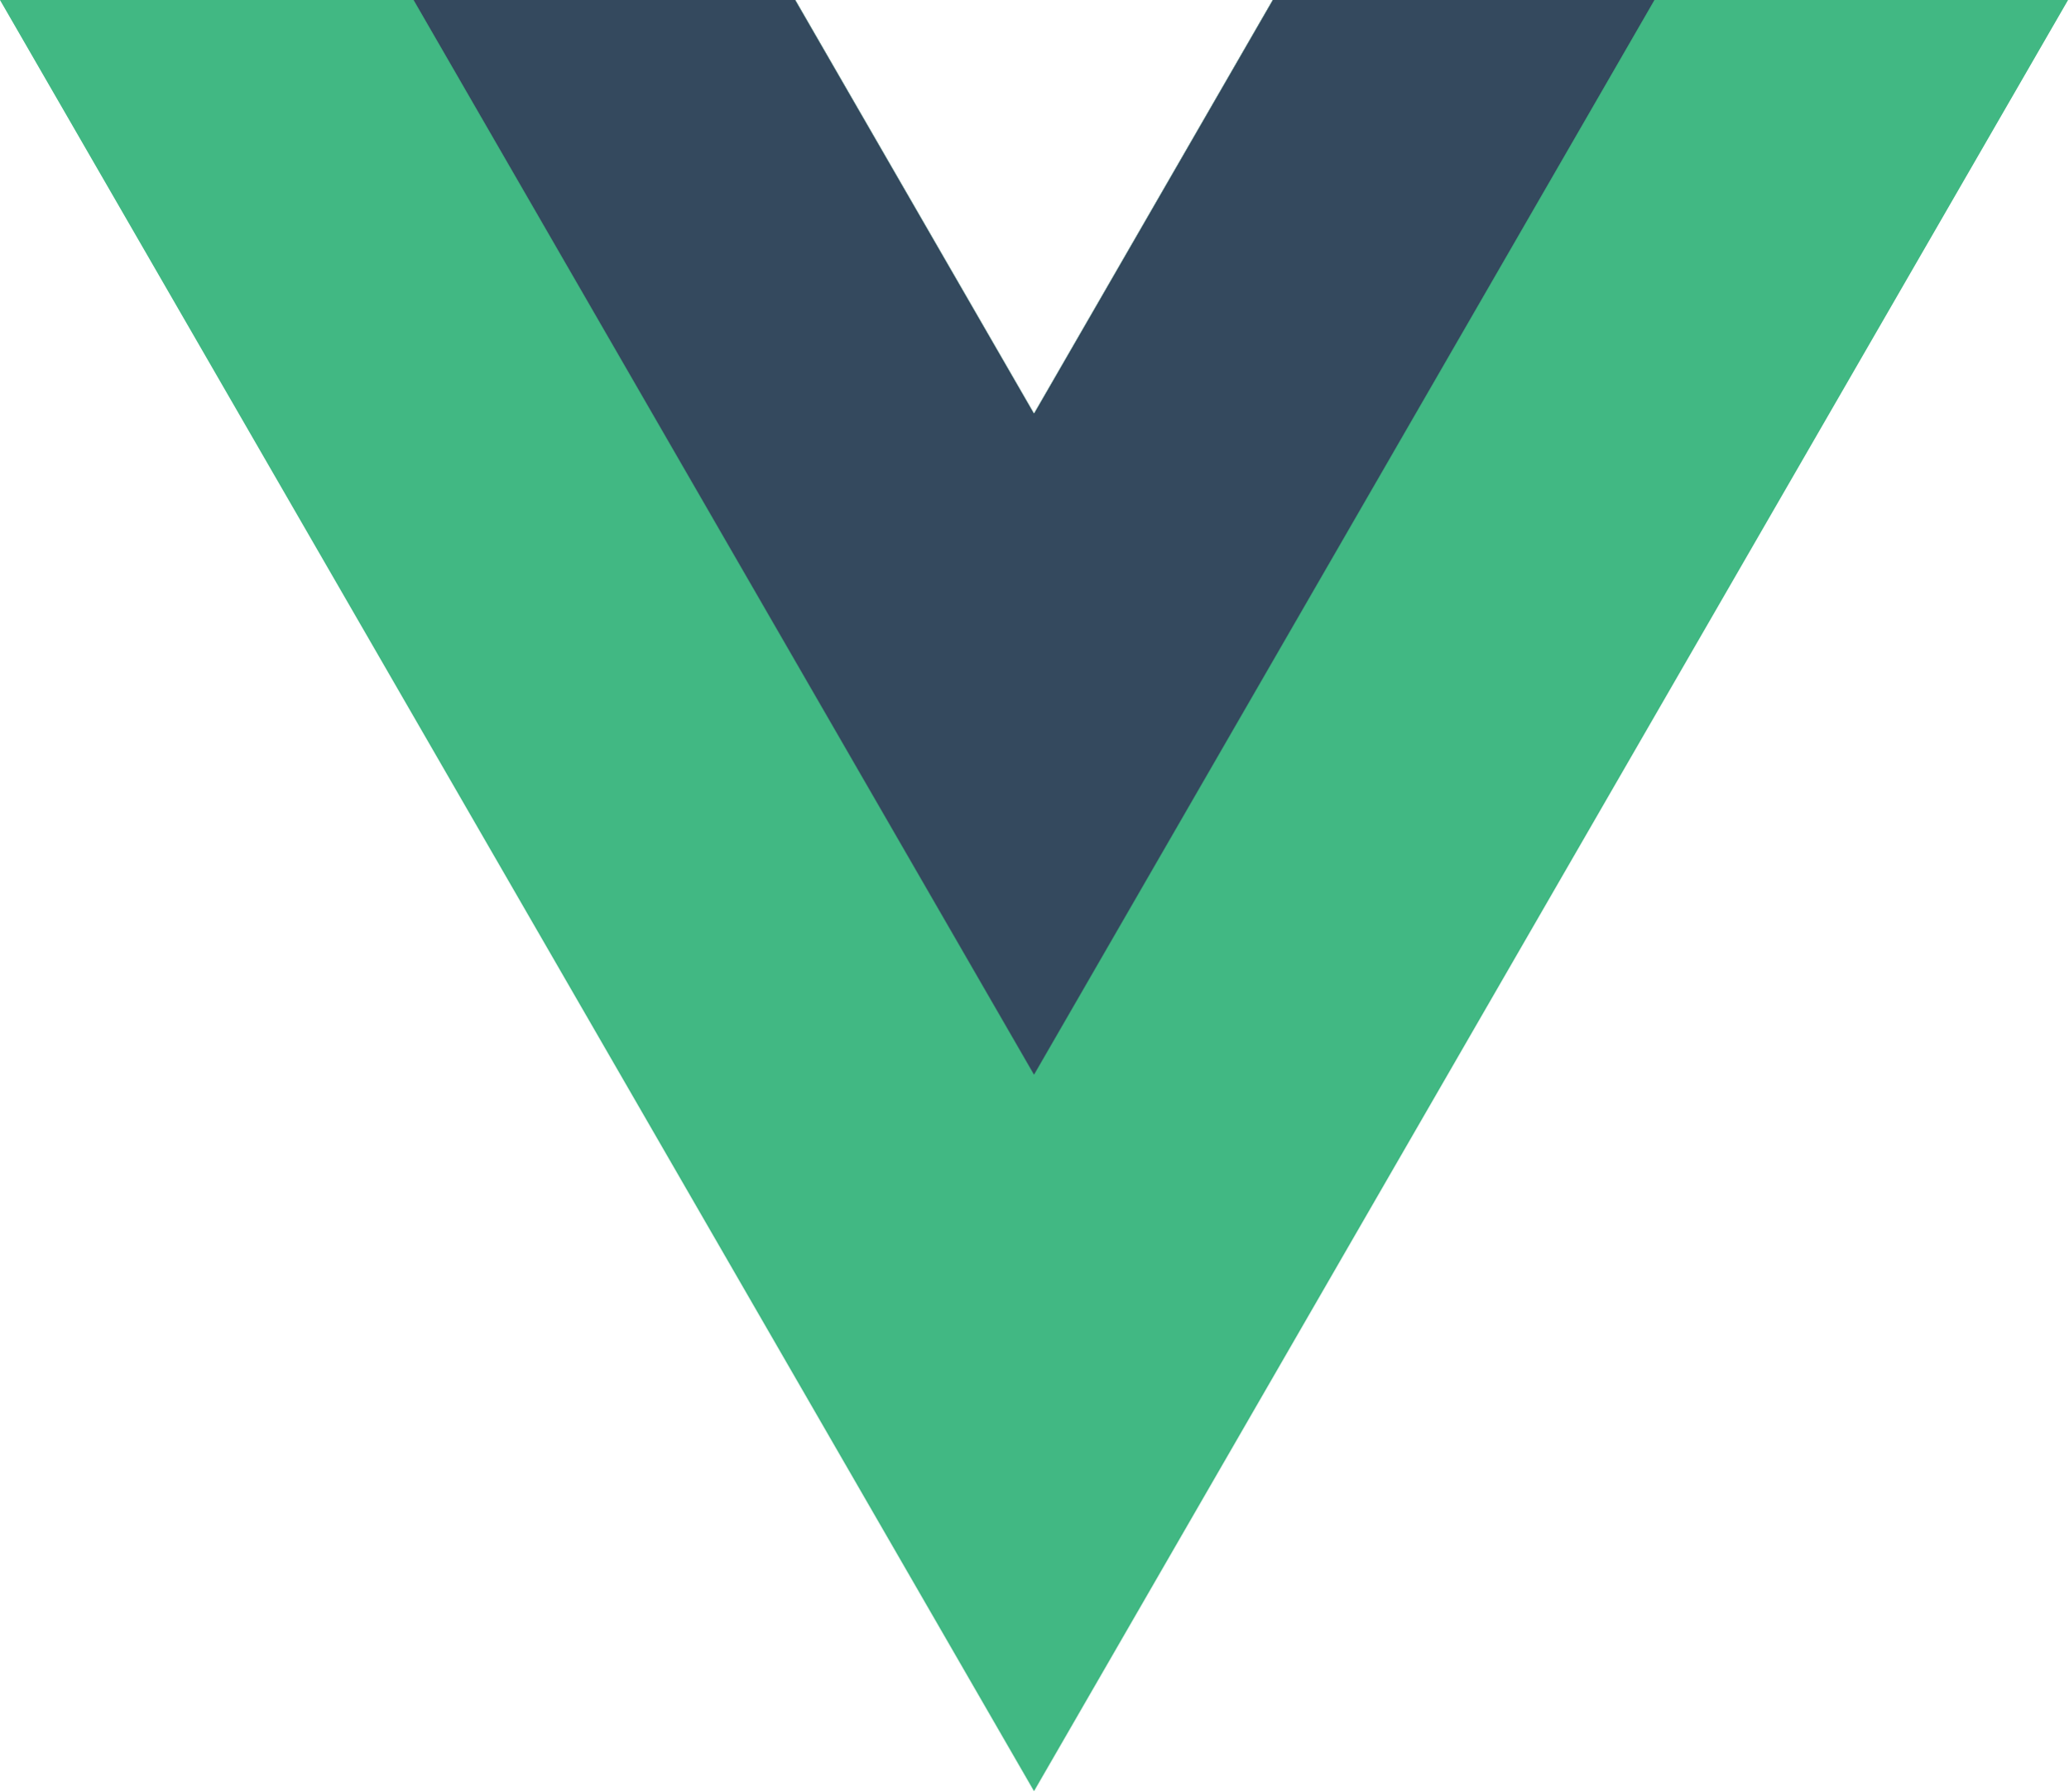
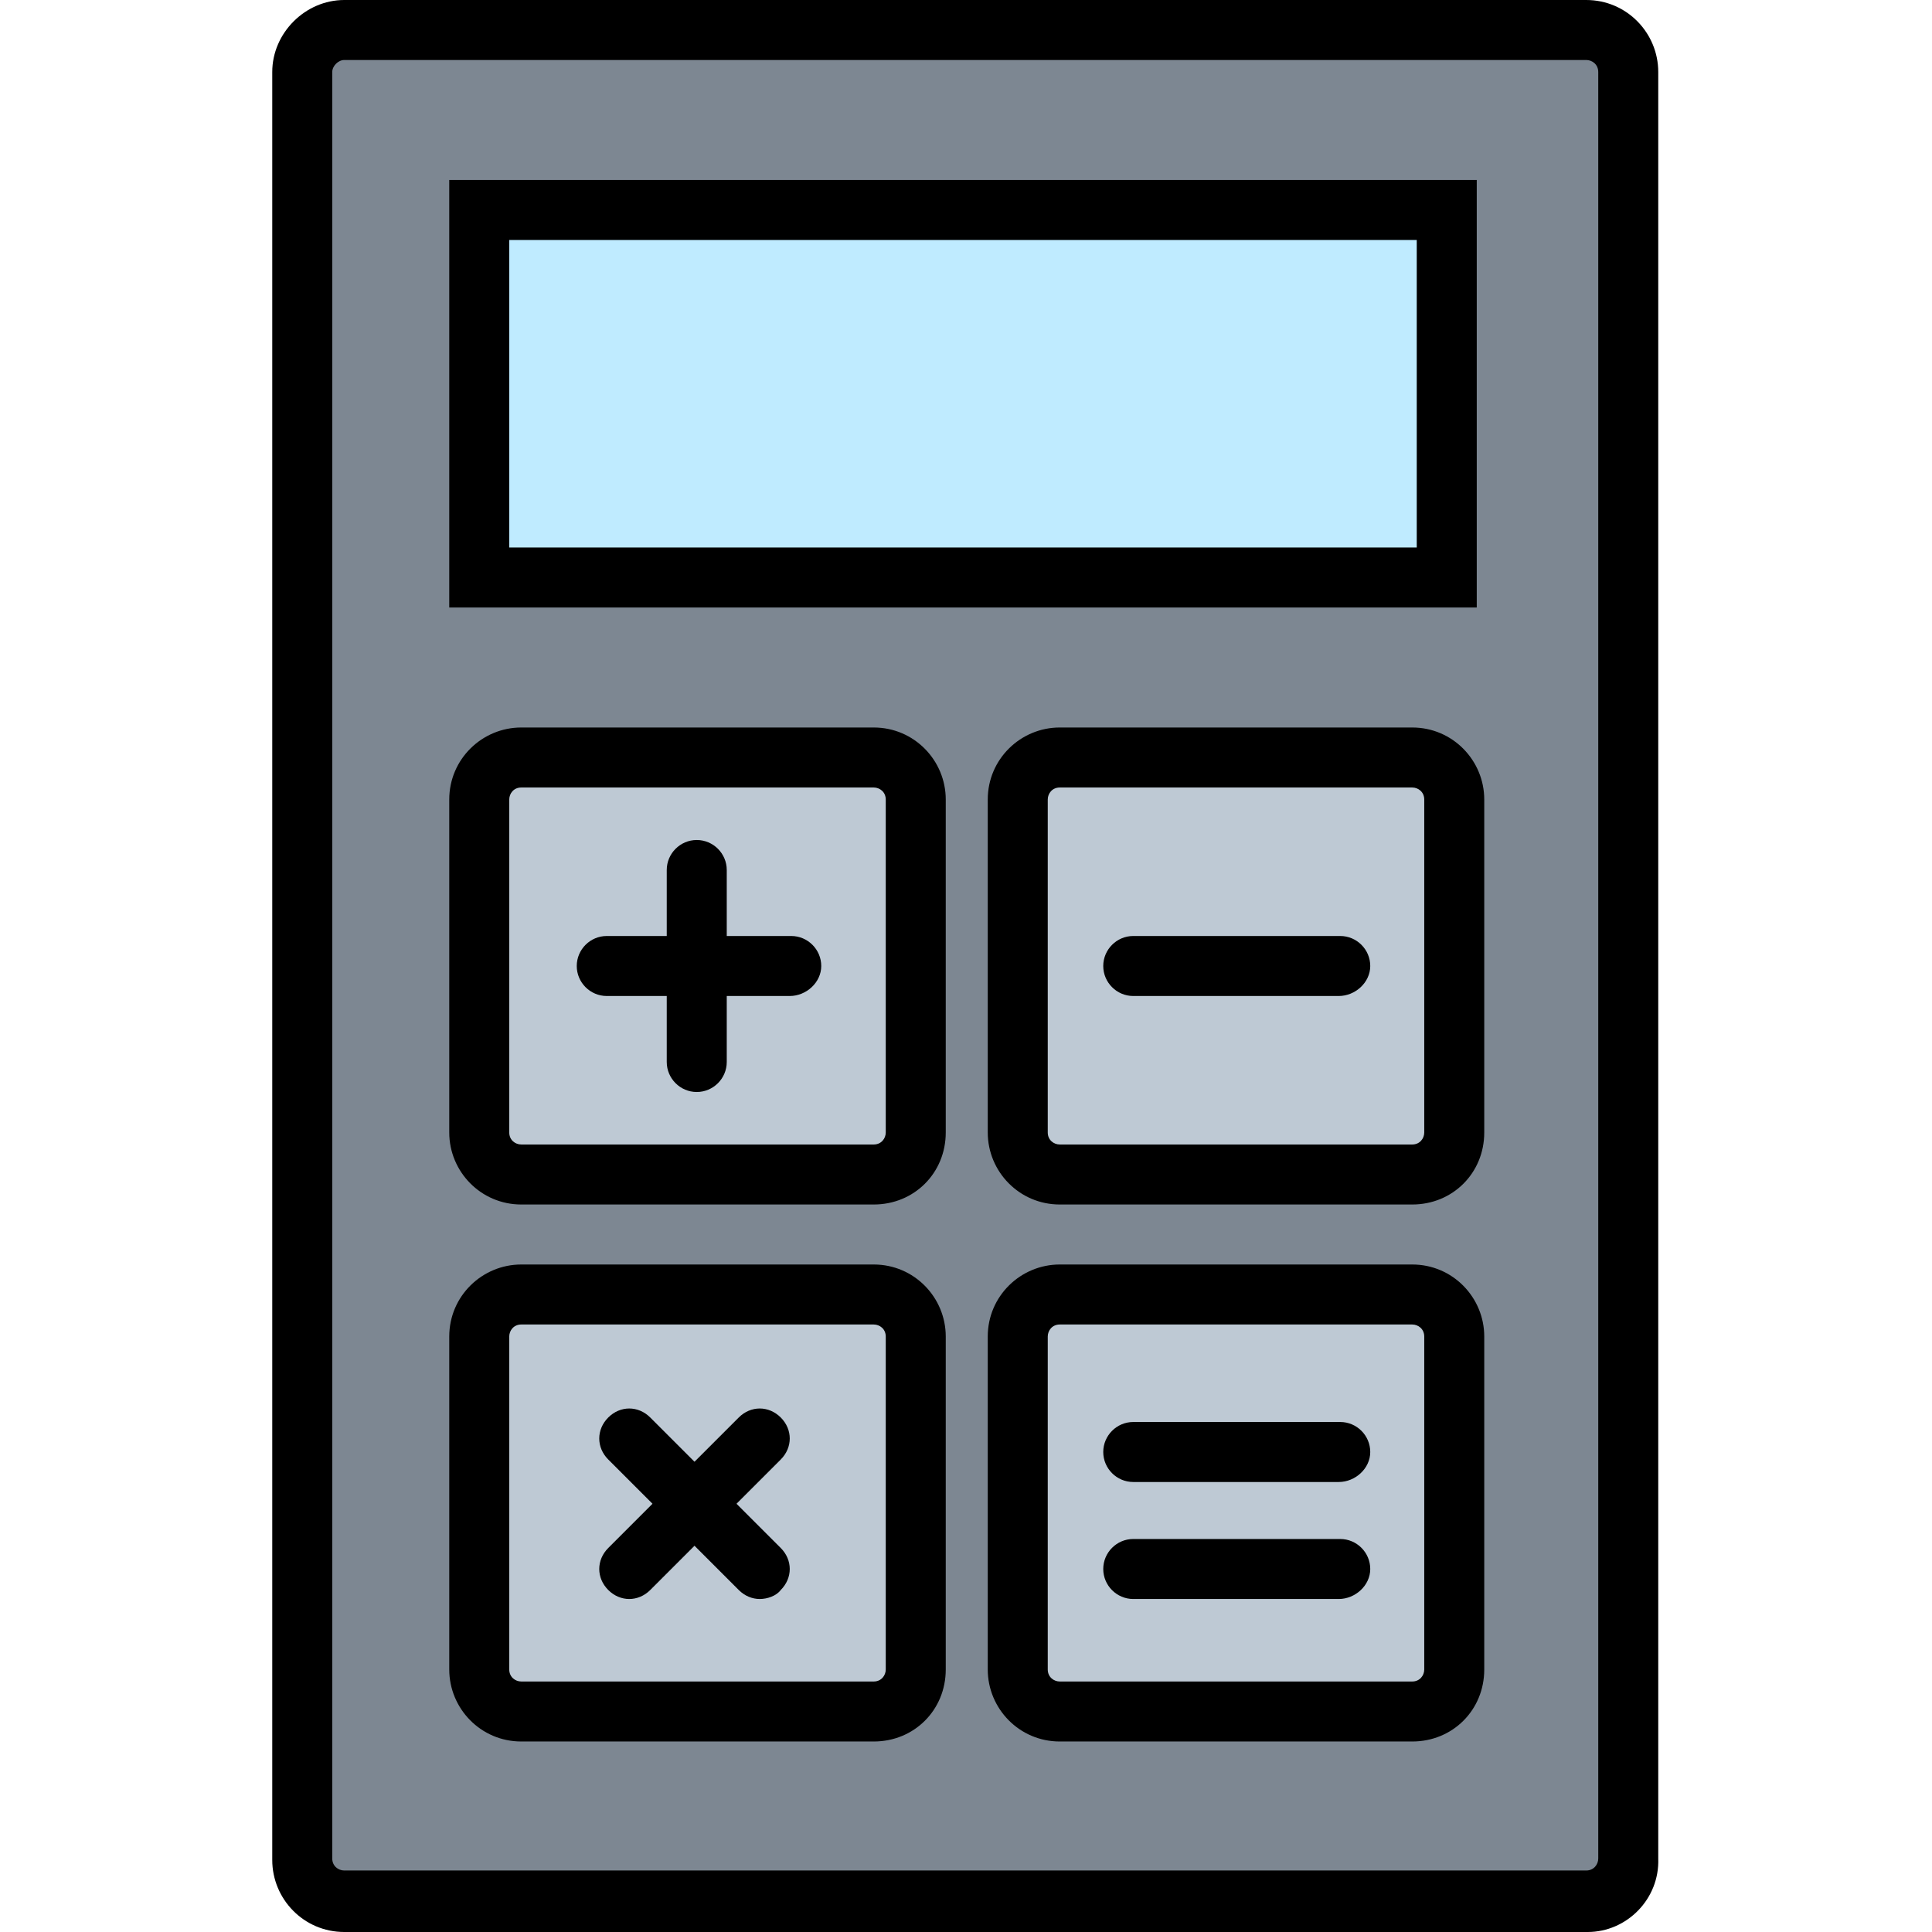
- <svg xmlns="http://www.w3.org/2000/svg" viewBox="0 0 261.76 226.69">
-   <path d="M161.096.001l-30.225 52.351L100.647.001H-.005l130.877 226.688L261.749.001z" fill="#41b883" />
-   <path d="M161.096.001l-30.225 52.351L100.647.001H52.346l78.526 136.01L209.398.001z" fill="#34495e" />
+ <svg xmlns="http://www.w3.org/2000/svg" width="800px" height="800px" viewBox="0 0 1024 1024" class="icon" version="1.1">
+   <path d="M182.46 15.901h658.286c12.72 0 22.261 10.335 22.261 22.261v946.882c0 12.72-10.335 22.261-22.261 22.261H182.46c-12.72 0-22.261-10.335-22.261-22.261V38.161C160.199 26.236 170.534 15.901 182.46 15.901z" fill="#7D8792" />
+   <path d="M841.54 1024H182.46c-21.466 0-38.161-17.491-38.161-38.161V38.161C144.298 17.491 161.789 0 182.46 0h658.286c21.466 0 38.161 17.491 38.161 38.161v946.882c0.795 21.466-16.696 38.957-37.366 38.957zM182.46 31.801c-3.18 0-6.36 3.18-6.36 6.36v946.882c0 3.975 3.18 6.36 6.36 6.36h658.286c3.975 0 6.36-3.18 6.36-6.36V38.161c0-3.975-3.18-6.36-6.36-6.36H182.46z" fill="" />
+   <path d="M254.012 111.304h512.795v194.783H254.012z" fill="#BFEBFF" />
+   <path d="M782.708 321.988H238.112V95.404h544.596v226.584z m-512.795-31.801h480.994V127.205H269.913v162.981z" fill="" />
+   <path d="M276.273 401.491h186.832c12.72 0 22.261 10.335 22.261 22.261v176.497c0 12.72-10.335 22.261-22.261 22.261H276.273c-12.72 0-22.261-10.335-22.261-22.261V423.752c0-11.925 9.54-22.261 22.261-22.261z" fill="#BEC9D4" />
+   <path d="M463.106 638.41H276.273c-21.466 0-38.161-17.491-38.161-38.161V423.752c0-21.466 17.491-38.161 38.161-38.161h186.832c21.466 0 38.161 17.491 38.161 38.161v176.497c0 21.466-16.696 38.161-38.161 38.161zM276.273 417.391c-3.975 0-6.36 3.18-6.36 6.36v176.497c0 3.975 3.18 6.36 6.36 6.36h186.832c3.975 0 6.36-3.18 6.36-6.36V423.752c0-3.975-3.18-6.36-6.36-6.36H276.273z" fill="" />
+   <path d="M561.689 401.491H748.522c12.72 0 22.261 10.335 22.261 22.261v176.497c0 12.72-10.335 22.261-22.261 22.261H561.689c-12.72 0-22.261-10.335-22.261-22.261V423.752c0-11.925 9.54-22.261 22.261-22.261z" fill="#BEC9D4" />
+   <path d="M748.522 638.41H561.689c-21.466 0-38.161-17.491-38.161-38.161V423.752c0-21.466 17.491-38.161 38.161-38.161H748.522c21.466 0 38.161 17.491 38.161 38.161v176.497c0 21.466-16.696 38.161-38.161 38.161zM561.689 417.391c-3.975 0-6.36 3.18-6.36 6.36v176.497c0 3.975 3.18 6.36 6.36 6.36H748.522c3.975 0 6.36-3.18 6.36-6.36V423.752c0-3.975-3.18-6.36-6.36-6.36H561.689z" fill="" />
+   <path d="M561.689 686.112H748.522c12.72 0 22.261 10.335 22.261 22.261v176.497c0 12.72-10.335 22.261-22.261 22.261H561.689c-12.72 0-22.261-10.335-22.261-22.261V708.373c0-11.925 9.54-22.261 22.261-22.261z" fill="#BEC9D4" />
+   <path d="M748.522 923.031H561.689c-21.466 0-38.161-17.491-38.161-38.161V708.373c0-21.466 17.491-38.161 38.161-38.161H748.522c21.466 0 38.161 17.491 38.161 38.161v176.497c0 21.466-16.696 38.161-38.161 38.161zM561.689 702.012c-3.975 0-6.36 3.18-6.36 6.36v176.497c0 3.975 3.18 6.36 6.36 6.36H748.522c3.975 0 6.36-3.18 6.36-6.36V708.373c0-3.975-3.18-6.36-6.36-6.36H561.689z" fill="" />
+   <path d="M276.273 686.112h186.832c12.72 0 22.261 10.335 22.261 22.261v176.497c0 12.72-10.335 22.261-22.261 22.261H276.273c-12.72 0-22.261-10.335-22.261-22.261V708.373c0-11.925 9.54-22.261 22.261-22.261z" fill="#BEC9D4" />
+   <path d="M463.106 923.031H276.273c-21.466 0-38.161-17.491-38.161-38.161V708.373c0-21.466 17.491-38.161 38.161-38.161h186.832c21.466 0 38.161 17.491 38.161 38.161v176.497c0 21.466-16.696 38.161-38.161 38.161zM276.273 702.012c-3.975 0-6.36 3.18-6.36 6.36v176.497c0 3.975 3.18 6.36 6.36 6.36h186.832c3.975 0 6.36-3.18 6.36-6.36V708.373c0-3.975-3.18-6.36-6.36-6.36H276.273zM369.292 578.783c-8.745 0-15.901-7.155-15.901-15.901V461.118c0-8.745 7.155-15.901 15.901-15.901s15.901 7.155 15.901 15.901v101.764c0 8.745-7.155 15.901-15.901 15.901z" fill="" />
+   <path d="M418.584 527.901H321.59c-8.745 0-15.901-7.155-15.901-15.901s7.155-15.901 15.901-15.901h97.789c8.745 0 15.901 7.155 15.901 15.901s-7.95 15.901-16.696 15.901z" fill="" />
+   <path d="M402.683 847.503c-3.975 0-7.95-1.59-11.13-4.77l-69.168-69.168c-6.36-6.36-6.36-15.901 0-22.261 6.36-6.36 15.901-6.36 22.261 0l69.168 69.168c6.36 6.36 6.36 15.901 0 22.261-2.385 3.18-7.155 4.77-11.13 4.77z" fill="" />
+   <path d="M333.516 847.503c-3.975 0-7.95-1.59-11.13-4.77-6.36-6.36-6.36-15.901 0-22.261l69.168-69.168c6.36-6.36 15.901-6.36 22.261 0 6.36 6.36 6.36 15.901 0 22.261l-69.168 69.168c-3.18 3.18-7.155 4.77-11.13 4.77z" fill="" />
+   <path d="M709.565 527.901H600.646c-8.745 0-15.901-7.155-15.901-15.901s7.155-15.901 15.901-15.901h109.714c8.745 0 15.901 7.155 15.901 15.901s-7.95 15.901-16.696 15.901z" fill="" />
+   <path d="M709.565 785.491H600.646c-8.745 0-15.901-7.155-15.901-15.901s7.155-15.901 15.901-15.901h109.714c8.745 0 15.901 7.155 15.901 15.901s-7.95 15.901-16.696 15.901z" fill="" />
+   <path d="M709.565 847.503H600.646c-8.745 0-15.901-7.155-15.901-15.901s7.155-15.901 15.901-15.901h109.714c8.745 0 15.901 7.155 15.901 15.901s-7.95 15.901-16.696 15.901z" fill="" />
</svg>
